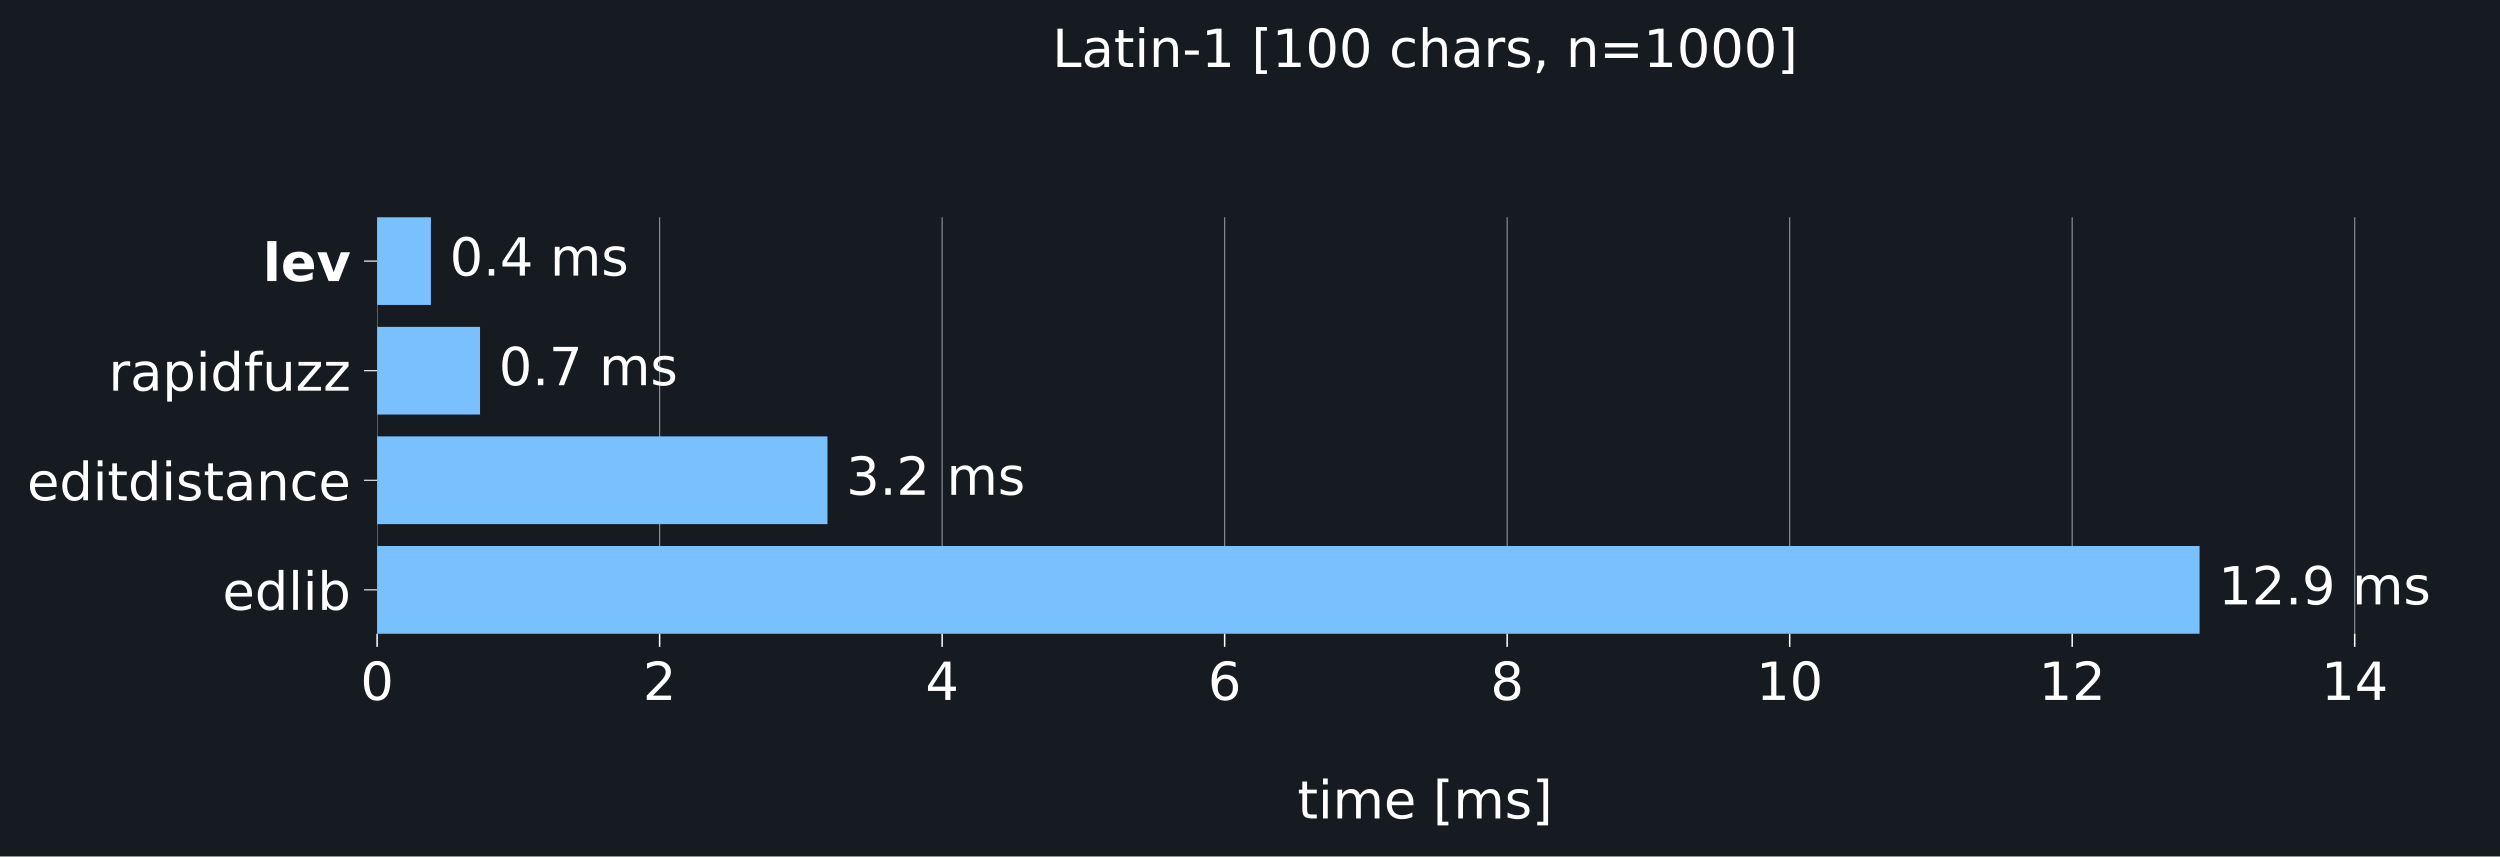
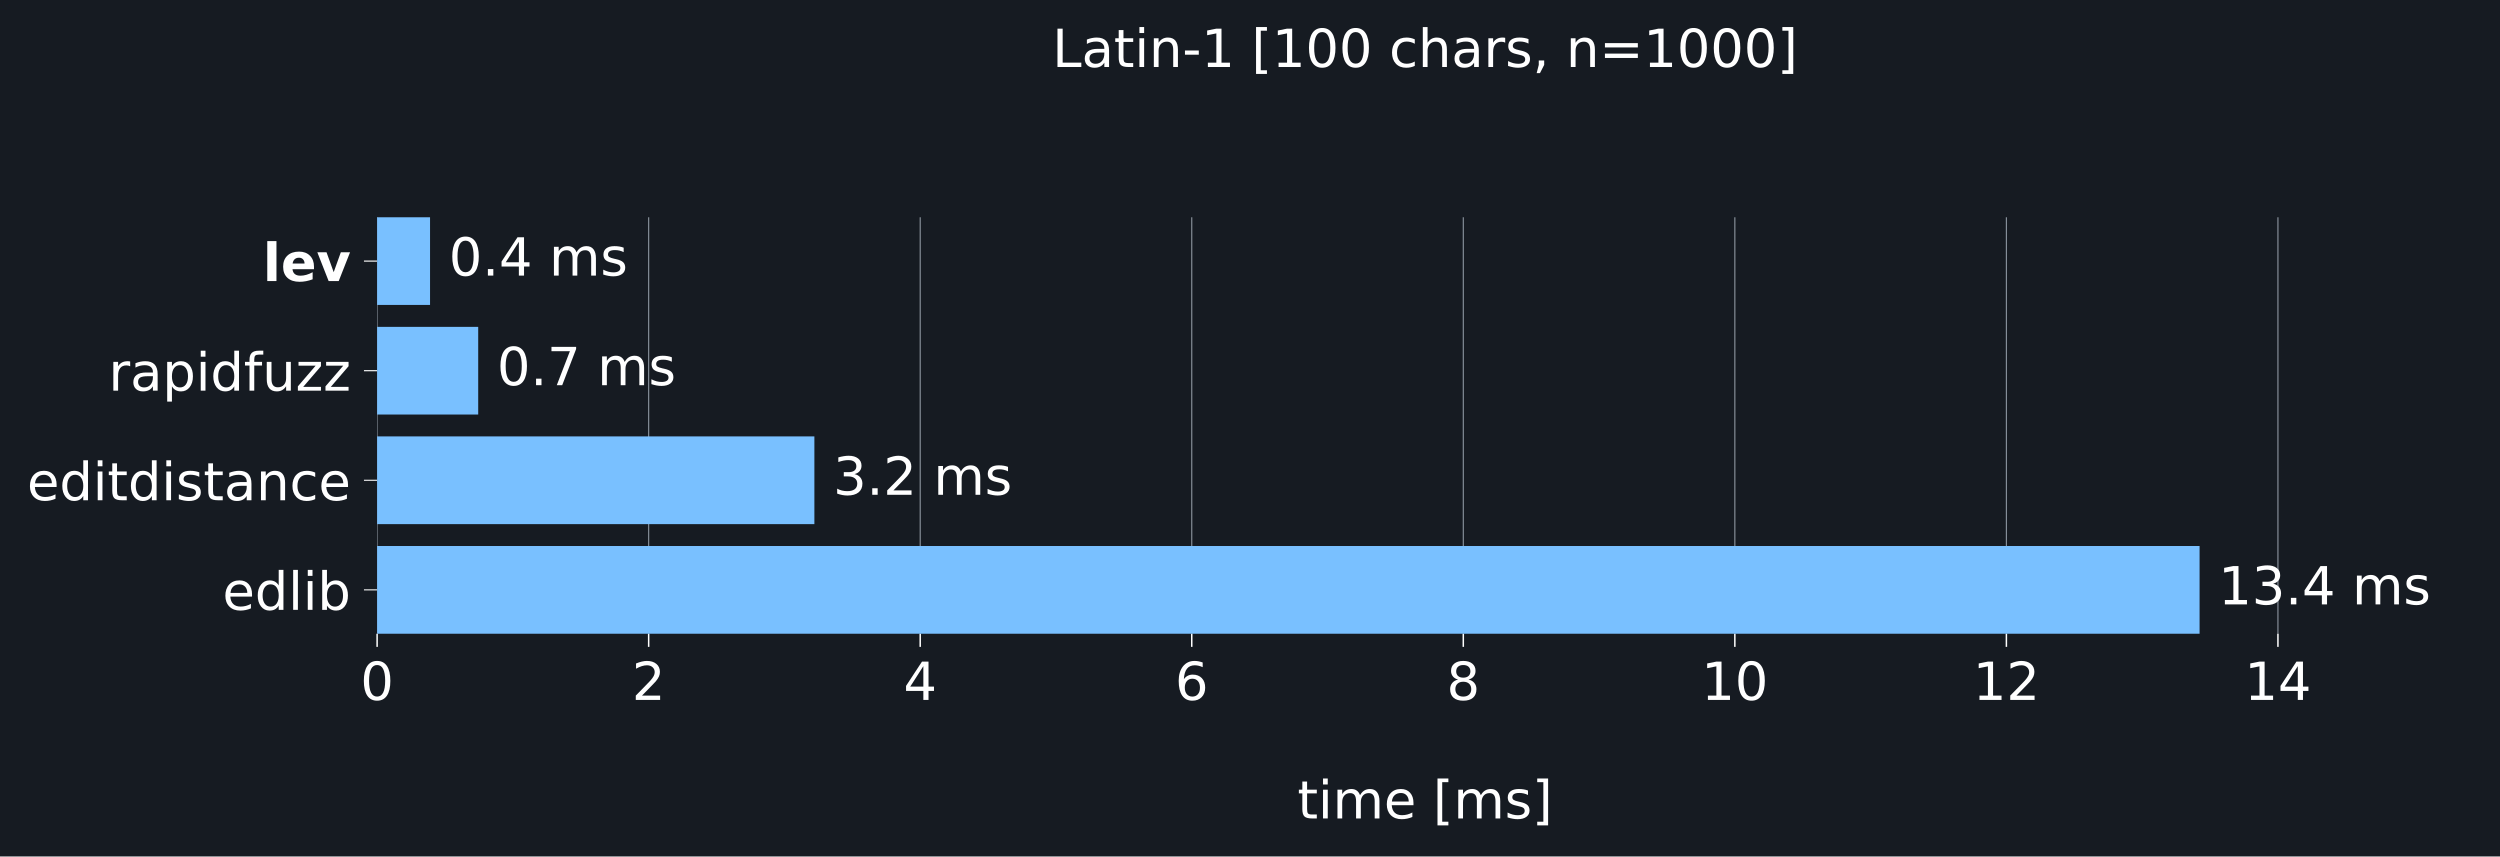
<svg xmlns="http://www.w3.org/2000/svg" xmlns:xlink="http://www.w3.org/1999/xlink" width="665.603pt" height="228.017pt" viewBox="0 0 665.603 228.017" version="1.1">
  <defs>
    <style type="text/css">*{stroke-linejoin: round; stroke-linecap: butt}</style>
  </defs>
  <g id="figure_1">
    <g id="patch_1">
      <path d="M 0 228.017 L 665.603 228.017 L 665.603 0 L 0 0 z " style="fill: #161b22" />
    </g>
    <g id="axes_1">
      <g id="patch_2">
        <path d="M 100.403 168.718 L 658.403 168.718 L 658.403 57.838 L 100.403 57.838 z " style="fill: #161b22" />
      </g>
      <g id="matplotlib.axis_1">
        <g id="xtick_1">
          <g id="line2d_1">
-             <path d="M 100.403 168.718 L 100.403 57.838 " clip-path="url(#pade854ccc3)" style="fill: none; stroke: #8b949e; stroke-width: 0.3; stroke-linecap: square" />
+             <path d="M 100.403 168.718 L 100.403 57.838 " clip-path="url(#p64c1782d7d)" style="fill: none; stroke: #8b949e; stroke-width: 0.3; stroke-linecap: square" />
          </g>
          <g id="line2d_2">
            <defs>
-               <path id="m2559ff6b00" d="M 0 0 L 0 3.5 " style="stroke: #ffffff; stroke-width: 0.4" />
+               <path id="mee45aa373e" d="M 0 0 L 0 3.5 " style="stroke: #ffffff; stroke-width: 0.4" />
            </defs>
            <g>
-               <use xlink:href="#m2559ff6b00" x="100.403" y="168.718" style="fill: #ffffff; stroke: #ffffff; stroke-width: 0.4" />
+               <use xlink:href="#mee45aa373e" x="100.403" y="168.718" style="fill: #ffffff; stroke: #ffffff; stroke-width: 0.4" />
            </g>
          </g>
          <g id="text_1">
            <g style="fill: #ffffff" transform="translate(95.94906 186.3556) scale(0.14 -0.14)">
              <defs>
                <path id="DejaVuSans-30" d="M 2034 4250 Q 1547 4250 1301 3770 Q 1056 3291 1056 2328 Q 1056 1369 1301 889 Q 1547 409 2034 409 Q 2525 409 2770 889 Q 3016 1369 3016 2328 Q 3016 3291 2770 3770 Q 2525 4250 2034 4250 z M 2034 4750 Q 2819 4750 3233 4129 Q 3647 3509 3647 2328 Q 3647 1150 3233 529 Q 2819 -91 2034 -91 Q 1250 -91 836 529 Q 422 1150 422 2328 Q 422 3509 836 4129 Q 1250 4750 2034 4750 z " transform="scale(0.015625)" />
              </defs>
              <use xlink:href="#DejaVuSans-30" />
            </g>
          </g>
        </g>
        <g id="xtick_2">
          <g id="line2d_3">
-             <path d="M 175.619 168.718 L 175.619 57.838 " clip-path="url(#pade854ccc3)" style="fill: none; stroke: #8b949e; stroke-width: 0.3; stroke-linecap: square" />
+             <path d="M 172.7 168.718 L 172.7 57.838 " clip-path="url(#p64c1782d7d)" style="fill: none; stroke: #8b949e; stroke-width: 0.3; stroke-linecap: square" />
          </g>
          <g id="line2d_4">
            <g>
-               <use xlink:href="#m2559ff6b00" x="175.619" y="168.718" style="fill: #ffffff; stroke: #ffffff; stroke-width: 0.4" />
+               <use xlink:href="#mee45aa373e" x="172.7" y="168.718" style="fill: #ffffff; stroke: #ffffff; stroke-width: 0.4" />
            </g>
          </g>
          <g id="text_2">
-             <g style="fill: #ffffff" transform="translate(171.1656 186.3556) scale(0.14 -0.14)">
+             <g style="fill: #ffffff" transform="translate(168.2459 186.3556) scale(0.14 -0.14)">
              <defs>
                <path id="DejaVuSans-32" d="M 1228 531 L 3431 531 L 3431 0 L 469 0 L 469 531 Q 828 903 1448 1529 Q 2069 2156 2228 2338 Q 2531 2678 2651 2914 Q 2772 3150 2772 3378 Q 2772 3750 2511 3984 Q 2250 4219 1831 4219 Q 1534 4219 1204 4116 Q 875 4013 500 3803 L 500 4441 Q 881 4594 1212 4672 Q 1544 4750 1819 4750 Q 2544 4750 2975 4387 Q 3406 4025 3406 3419 Q 3406 3131 3298 2873 Q 3191 2616 2906 2266 Q 2828 2175 2409 1742 Q 1991 1309 1228 531 z " transform="scale(0.015625)" />
              </defs>
              <use xlink:href="#DejaVuSans-32" />
            </g>
          </g>
        </g>
        <g id="xtick_3">
          <g id="line2d_5">
-             <path d="M 250.836 168.718 L 250.836 57.838 " clip-path="url(#pade854ccc3)" style="fill: none; stroke: #8b949e; stroke-width: 0.3; stroke-linecap: square" />
+             <path d="M 244.997 168.718 L 244.997 57.838 " clip-path="url(#p64c1782d7d)" style="fill: none; stroke: #8b949e; stroke-width: 0.3; stroke-linecap: square" />
          </g>
          <g id="line2d_6">
            <g>
-               <use xlink:href="#m2559ff6b00" x="250.836" y="168.718" style="fill: #ffffff; stroke: #ffffff; stroke-width: 0.4" />
+               <use xlink:href="#mee45aa373e" x="244.997" y="168.718" style="fill: #ffffff; stroke: #ffffff; stroke-width: 0.4" />
            </g>
          </g>
          <g id="text_3">
-             <g style="fill: #ffffff" transform="translate(246.3822 186.3556) scale(0.14 -0.14)">
+             <g style="fill: #ffffff" transform="translate(240.5428 186.3556) scale(0.14 -0.14)">
              <defs>
                <path id="DejaVuSans-34" d="M 2419 4116 L 825 1625 L 2419 1625 L 2419 4116 z M 2253 4666 L 3047 4666 L 3047 1625 L 3713 1625 L 3713 1100 L 3047 1100 L 3047 0 L 2419 0 L 2419 1100 L 313 1100 L 313 1709 L 2253 4666 z " transform="scale(0.015625)" />
              </defs>
              <use xlink:href="#DejaVuSans-34" />
            </g>
          </g>
        </g>
        <g id="xtick_4">
          <g id="line2d_7">
-             <path d="M 326.053 168.718 L 326.053 57.838 " clip-path="url(#pade854ccc3)" style="fill: none; stroke: #8b949e; stroke-width: 0.3; stroke-linecap: square" />
+             <path d="M 317.293 168.718 L 317.293 57.838 " clip-path="url(#p64c1782d7d)" style="fill: none; stroke: #8b949e; stroke-width: 0.3; stroke-linecap: square" />
          </g>
          <g id="line2d_8">
            <g>
-               <use xlink:href="#m2559ff6b00" x="326.053" y="168.718" style="fill: #ffffff; stroke: #ffffff; stroke-width: 0.4" />
+               <use xlink:href="#mee45aa373e" x="317.293" y="168.718" style="fill: #ffffff; stroke: #ffffff; stroke-width: 0.4" />
            </g>
          </g>
          <g id="text_4">
-             <g style="fill: #ffffff" transform="translate(321.5988 186.3556) scale(0.14 -0.14)">
+             <g style="fill: #ffffff" transform="translate(312.8397 186.3556) scale(0.14 -0.14)">
              <defs>
                <path id="DejaVuSans-36" d="M 2113 2584 Q 1688 2584 1439 2293 Q 1191 2003 1191 1497 Q 1191 994 1439 701 Q 1688 409 2113 409 Q 2538 409 2786 701 Q 3034 994 3034 1497 Q 3034 2003 2786 2293 Q 2538 2584 2113 2584 z M 3366 4563 L 3366 3988 Q 3128 4100 2886 4159 Q 2644 4219 2406 4219 Q 1781 4219 1451 3797 Q 1122 3375 1075 2522 Q 1259 2794 1537 2939 Q 1816 3084 2150 3084 Q 2853 3084 3261 2657 Q 3669 2231 3669 1497 Q 3669 778 3244 343 Q 2819 -91 2113 -91 Q 1303 -91 875 529 Q 447 1150 447 2328 Q 447 3434 972 4092 Q 1497 4750 2381 4750 Q 2619 4750 2861 4703 Q 3103 4656 3366 4563 z " transform="scale(0.015625)" />
              </defs>
              <use xlink:href="#DejaVuSans-36" />
            </g>
          </g>
        </g>
        <g id="xtick_5">
          <g id="line2d_9">
-             <path d="M 401.269 168.718 L 401.269 57.838 " clip-path="url(#pade854ccc3)" style="fill: none; stroke: #8b949e; stroke-width: 0.3; stroke-linecap: square" />
+             <path d="M 389.59 168.718 L 389.59 57.838 " clip-path="url(#p64c1782d7d)" style="fill: none; stroke: #8b949e; stroke-width: 0.3; stroke-linecap: square" />
          </g>
          <g id="line2d_10">
            <g>
-               <use xlink:href="#m2559ff6b00" x="401.269" y="168.718" style="fill: #ffffff; stroke: #ffffff; stroke-width: 0.4" />
+               <use xlink:href="#mee45aa373e" x="389.59" y="168.718" style="fill: #ffffff; stroke: #ffffff; stroke-width: 0.4" />
            </g>
          </g>
          <g id="text_5">
-             <g style="fill: #ffffff" transform="translate(396.8153 186.3556) scale(0.14 -0.14)">
+             <g style="fill: #ffffff" transform="translate(385.1365 186.3556) scale(0.14 -0.14)">
              <defs>
                <path id="DejaVuSans-38" d="M 2034 2216 Q 1584 2216 1326 1975 Q 1069 1734 1069 1313 Q 1069 891 1326 650 Q 1584 409 2034 409 Q 2484 409 2743 651 Q 3003 894 3003 1313 Q 3003 1734 2745 1975 Q 2488 2216 2034 2216 z M 1403 2484 Q 997 2584 770 2862 Q 544 3141 544 3541 Q 544 4100 942 4425 Q 1341 4750 2034 4750 Q 2731 4750 3128 4425 Q 3525 4100 3525 3541 Q 3525 3141 3298 2862 Q 3072 2584 2669 2484 Q 3125 2378 3379 2068 Q 3634 1759 3634 1313 Q 3634 634 3220 271 Q 2806 -91 2034 -91 Q 1263 -91 848 271 Q 434 634 434 1313 Q 434 1759 690 2068 Q 947 2378 1403 2484 z M 1172 3481 Q 1172 3119 1398 2916 Q 1625 2713 2034 2713 Q 2441 2713 2670 2916 Q 2900 3119 2900 3481 Q 2900 3844 2670 4047 Q 2441 4250 2034 4250 Q 1625 4250 1398 4047 Q 1172 3844 1172 3481 z " transform="scale(0.015625)" />
              </defs>
              <use xlink:href="#DejaVuSans-38" />
            </g>
          </g>
        </g>
        <g id="xtick_6">
          <g id="line2d_11">
-             <path d="M 476.486 168.718 L 476.486 57.838 " clip-path="url(#pade854ccc3)" style="fill: none; stroke: #8b949e; stroke-width: 0.3; stroke-linecap: square" />
+             <path d="M 461.887 168.718 L 461.887 57.838 " clip-path="url(#p64c1782d7d)" style="fill: none; stroke: #8b949e; stroke-width: 0.3; stroke-linecap: square" />
          </g>
          <g id="line2d_12">
            <g>
-               <use xlink:href="#m2559ff6b00" x="476.486" y="168.718" style="fill: #ffffff; stroke: #ffffff; stroke-width: 0.4" />
+               <use xlink:href="#mee45aa373e" x="461.887" y="168.718" style="fill: #ffffff; stroke: #ffffff; stroke-width: 0.4" />
            </g>
          </g>
          <g id="text_6">
-             <g style="fill: #ffffff" transform="translate(467.5782 186.3556) scale(0.14 -0.14)">
+             <g style="fill: #ffffff" transform="translate(452.9796 186.3556) scale(0.14 -0.14)">
              <defs>
                <path id="DejaVuSans-31" d="M 794 531 L 1825 531 L 1825 4091 L 703 3866 L 703 4441 L 1819 4666 L 2450 4666 L 2450 531 L 3481 531 L 3481 0 L 794 0 L 794 531 z " transform="scale(0.015625)" />
              </defs>
              <use xlink:href="#DejaVuSans-31" />
              <use xlink:href="#DejaVuSans-30" transform="translate(63.62305 0)" />
            </g>
          </g>
        </g>
        <g id="xtick_7">
          <g id="line2d_13">
-             <path d="M 551.702 168.718 L 551.702 57.838 " clip-path="url(#pade854ccc3)" style="fill: none; stroke: #8b949e; stroke-width: 0.3; stroke-linecap: square" />
+             <path d="M 534.184 168.718 L 534.184 57.838 " clip-path="url(#p64c1782d7d)" style="fill: none; stroke: #8b949e; stroke-width: 0.3; stroke-linecap: square" />
          </g>
          <g id="line2d_14">
            <g>
-               <use xlink:href="#m2559ff6b00" x="551.702" y="168.718" style="fill: #ffffff; stroke: #ffffff; stroke-width: 0.4" />
+               <use xlink:href="#mee45aa373e" x="534.184" y="168.718" style="fill: #ffffff; stroke: #ffffff; stroke-width: 0.4" />
            </g>
          </g>
          <g id="text_7">
-             <g style="fill: #ffffff" transform="translate(542.7947 186.3556) scale(0.14 -0.14)">
+             <g style="fill: #ffffff" transform="translate(525.2765 186.3556) scale(0.14 -0.14)">
              <use xlink:href="#DejaVuSans-31" />
              <use xlink:href="#DejaVuSans-32" transform="translate(63.62305 0)" />
            </g>
          </g>
        </g>
        <g id="xtick_8">
          <g id="line2d_15">
-             <path d="M 626.919 168.718 L 626.919 57.838 " clip-path="url(#pade854ccc3)" style="fill: none; stroke: #8b949e; stroke-width: 0.3; stroke-linecap: square" />
+             <path d="M 606.481 168.718 L 606.481 57.838 " clip-path="url(#p64c1782d7d)" style="fill: none; stroke: #8b949e; stroke-width: 0.3; stroke-linecap: square" />
          </g>
          <g id="line2d_16">
            <g>
-               <use xlink:href="#m2559ff6b00" x="626.919" y="168.718" style="fill: #ffffff; stroke: #ffffff; stroke-width: 0.4" />
+               <use xlink:href="#mee45aa373e" x="606.481" y="168.718" style="fill: #ffffff; stroke: #ffffff; stroke-width: 0.4" />
            </g>
          </g>
          <g id="text_8">
-             <g style="fill: #ffffff" transform="translate(618.0113 186.3556) scale(0.14 -0.14)">
+             <g style="fill: #ffffff" transform="translate(597.5733 186.3556) scale(0.14 -0.14)">
              <use xlink:href="#DejaVuSans-31" />
              <use xlink:href="#DejaVuSans-34" transform="translate(63.62305 0)" />
            </g>
          </g>
        </g>
        <g id="text_9">
          <g style="fill: #ffffff" transform="translate(345.4364 217.905) scale(0.14 -0.14)">
            <defs>
              <path id="DejaVuSans-74" d="M 1172 4494 L 1172 3500 L 2356 3500 L 2356 3053 L 1172 3053 L 1172 1153 Q 1172 725 1289 603 Q 1406 481 1766 481 L 2356 481 L 2356 0 L 1766 0 Q 1100 0 847 248 Q 594 497 594 1153 L 594 3053 L 172 3053 L 172 3500 L 594 3500 L 594 4494 L 1172 4494 z " transform="scale(0.015625)" />
              <path id="DejaVuSans-69" d="M 603 3500 L 1178 3500 L 1178 0 L 603 0 L 603 3500 z M 603 4863 L 1178 4863 L 1178 4134 L 603 4134 L 603 4863 z " transform="scale(0.015625)" />
              <path id="DejaVuSans-6d" d="M 3328 2828 Q 3544 3216 3844 3400 Q 4144 3584 4550 3584 Q 5097 3584 5394 3201 Q 5691 2819 5691 2113 L 5691 0 L 5113 0 L 5113 2094 Q 5113 2597 4934 2840 Q 4756 3084 4391 3084 Q 3944 3084 3684 2787 Q 3425 2491 3425 1978 L 3425 0 L 2847 0 L 2847 2094 Q 2847 2600 2669 2842 Q 2491 3084 2119 3084 Q 1678 3084 1418 2786 Q 1159 2488 1159 1978 L 1159 0 L 581 0 L 581 3500 L 1159 3500 L 1159 2956 Q 1356 3278 1631 3431 Q 1906 3584 2284 3584 Q 2666 3584 2933 3390 Q 3200 3197 3328 2828 z " transform="scale(0.015625)" />
              <path id="DejaVuSans-65" d="M 3597 1894 L 3597 1613 L 953 1613 Q 991 1019 1311 708 Q 1631 397 2203 397 Q 2534 397 2845 478 Q 3156 559 3463 722 L 3463 178 Q 3153 47 2828 -22 Q 2503 -91 2169 -91 Q 1331 -91 842 396 Q 353 884 353 1716 Q 353 2575 817 3079 Q 1281 3584 2069 3584 Q 2775 3584 3186 3129 Q 3597 2675 3597 1894 z M 3022 2063 Q 3016 2534 2758 2815 Q 2500 3097 2075 3097 Q 1594 3097 1305 2825 Q 1016 2553 972 2059 L 3022 2063 z " transform="scale(0.015625)" />
              <path id="DejaVuSans-20" transform="scale(0.015625)" />
              <path id="DejaVuSans-5b" d="M 550 4863 L 1875 4863 L 1875 4416 L 1125 4416 L 1125 -397 L 1875 -397 L 1875 -844 L 550 -844 L 550 4863 z " transform="scale(0.015625)" />
              <path id="DejaVuSans-73" d="M 2834 3397 L 2834 2853 Q 2591 2978 2328 3040 Q 2066 3103 1784 3103 Q 1356 3103 1142 2972 Q 928 2841 928 2578 Q 928 2378 1081 2264 Q 1234 2150 1697 2047 L 1894 2003 Q 2506 1872 2764 1633 Q 3022 1394 3022 966 Q 3022 478 2636 193 Q 2250 -91 1575 -91 Q 1294 -91 989 -36 Q 684 19 347 128 L 347 722 Q 666 556 975 473 Q 1284 391 1588 391 Q 1994 391 2212 530 Q 2431 669 2431 922 Q 2431 1156 2273 1281 Q 2116 1406 1581 1522 L 1381 1569 Q 847 1681 609 1914 Q 372 2147 372 2553 Q 372 3047 722 3315 Q 1072 3584 1716 3584 Q 2034 3584 2315 3537 Q 2597 3491 2834 3397 z " transform="scale(0.015625)" />
              <path id="DejaVuSans-5d" d="M 1947 4863 L 1947 -844 L 622 -844 L 622 -397 L 1369 -397 L 1369 4416 L 622 4416 L 622 4863 L 1947 4863 z " transform="scale(0.015625)" />
            </defs>
            <use xlink:href="#DejaVuSans-74" />
            <use xlink:href="#DejaVuSans-69" transform="translate(39.20898 0)" />
            <use xlink:href="#DejaVuSans-6d" transform="translate(66.99219 0)" />
            <use xlink:href="#DejaVuSans-65" transform="translate(164.4043 0)" />
            <use xlink:href="#DejaVuSans-20" transform="translate(225.9277 0)" />
            <use xlink:href="#DejaVuSans-5b" transform="translate(257.7148 0)" />
            <use xlink:href="#DejaVuSans-6d" transform="translate(296.7285 0)" />
            <use xlink:href="#DejaVuSans-73" transform="translate(394.1406 0)" />
            <use xlink:href="#DejaVuSans-5d" transform="translate(446.2402 0)" />
          </g>
        </g>
      </g>
      <g id="matplotlib.axis_2">
        <g id="ytick_1">
          <g id="line2d_17">
            <defs>
-               <path id="mf259ffebe1" d="M 0 0 L -3.5 0 " style="stroke: #ffffff; stroke-width: 0.3" />
+               <path id="m279174a91c" d="M 0 0 L -3.5 0 " style="stroke: #ffffff; stroke-width: 0.3" />
            </defs>
            <g>
-               <use xlink:href="#mf259ffebe1" x="100.403" y="157.046" style="fill: #ffffff; stroke: #ffffff; stroke-width: 0.3" />
+               <use xlink:href="#m279174a91c" x="100.403" y="157.046" style="fill: #ffffff; stroke: #ffffff; stroke-width: 0.3" />
            </g>
          </g>
          <g id="text_10">
            <g style="fill: #ffffff" transform="translate(59.23406 162.3651) scale(0.14 -0.14)">
              <defs>
                <path id="DejaVuSans-64" d="M 2906 2969 L 2906 4863 L 3481 4863 L 3481 0 L 2906 0 L 2906 525 Q 2725 213 2448 61 Q 2172 -91 1784 -91 Q 1150 -91 751 415 Q 353 922 353 1747 Q 353 2572 751 3078 Q 1150 3584 1784 3584 Q 2172 3584 2448 3432 Q 2725 3281 2906 2969 z M 947 1747 Q 947 1113 1208 752 Q 1469 391 1925 391 Q 2381 391 2643 752 Q 2906 1113 2906 1747 Q 2906 2381 2643 2742 Q 2381 3103 1925 3103 Q 1469 3103 1208 2742 Q 947 2381 947 1747 z " transform="scale(0.015625)" />
                <path id="DejaVuSans-6c" d="M 603 4863 L 1178 4863 L 1178 0 L 603 0 L 603 4863 z " transform="scale(0.015625)" />
                <path id="DejaVuSans-62" d="M 3116 1747 Q 3116 2381 2855 2742 Q 2594 3103 2138 3103 Q 1681 3103 1420 2742 Q 1159 2381 1159 1747 Q 1159 1113 1420 752 Q 1681 391 2138 391 Q 2594 391 2855 752 Q 3116 1113 3116 1747 z M 1159 2969 Q 1341 3281 1617 3432 Q 1894 3584 2278 3584 Q 2916 3584 3314 3078 Q 3713 2572 3713 1747 Q 3713 922 3314 415 Q 2916 -91 2278 -91 Q 1894 -91 1617 61 Q 1341 213 1159 525 L 1159 0 L 581 0 L 581 4863 L 1159 4863 L 1159 2969 z " transform="scale(0.015625)" />
              </defs>
              <use xlink:href="#DejaVuSans-65" />
              <use xlink:href="#DejaVuSans-64" transform="translate(61.52344 0)" />
              <use xlink:href="#DejaVuSans-6c" transform="translate(125 0)" />
              <use xlink:href="#DejaVuSans-69" transform="translate(152.7832 0)" />
              <use xlink:href="#DejaVuSans-62" transform="translate(180.5664 0)" />
            </g>
          </g>
        </g>
        <g id="ytick_2">
          <g id="line2d_18">
            <g>
-               <use xlink:href="#mf259ffebe1" x="100.403" y="127.867" style="fill: #ffffff; stroke: #ffffff; stroke-width: 0.3" />
+               <use xlink:href="#m279174a91c" x="100.403" y="127.867" style="fill: #ffffff; stroke: #ffffff; stroke-width: 0.3" />
            </g>
          </g>
          <g id="text_11">
            <g style="fill: #ffffff" transform="translate(7.2 133.1862) scale(0.14 -0.14)">
              <defs>
                <path id="DejaVuSans-61" d="M 2194 1759 Q 1497 1759 1228 1600 Q 959 1441 959 1056 Q 959 750 1161 570 Q 1363 391 1709 391 Q 2188 391 2477 730 Q 2766 1069 2766 1631 L 2766 1759 L 2194 1759 z M 3341 1997 L 3341 0 L 2766 0 L 2766 531 Q 2569 213 2275 61 Q 1981 -91 1556 -91 Q 1019 -91 701 211 Q 384 513 384 1019 Q 384 1609 779 1909 Q 1175 2209 1959 2209 L 2766 2209 L 2766 2266 Q 2766 2663 2505 2880 Q 2244 3097 1772 3097 Q 1472 3097 1187 3025 Q 903 2953 641 2809 L 641 3341 Q 956 3463 1253 3523 Q 1550 3584 1831 3584 Q 2591 3584 2966 3190 Q 3341 2797 3341 1997 z " transform="scale(0.015625)" />
                <path id="DejaVuSans-6e" d="M 3513 2113 L 3513 0 L 2938 0 L 2938 2094 Q 2938 2591 2744 2837 Q 2550 3084 2163 3084 Q 1697 3084 1428 2787 Q 1159 2491 1159 1978 L 1159 0 L 581 0 L 581 3500 L 1159 3500 L 1159 2956 Q 1366 3272 1645 3428 Q 1925 3584 2291 3584 Q 2894 3584 3203 3211 Q 3513 2838 3513 2113 z " transform="scale(0.015625)" />
                <path id="DejaVuSans-63" d="M 3122 3366 L 3122 2828 Q 2878 2963 2633 3030 Q 2388 3097 2138 3097 Q 1578 3097 1268 2742 Q 959 2388 959 1747 Q 959 1106 1268 751 Q 1578 397 2138 397 Q 2388 397 2633 464 Q 2878 531 3122 666 L 3122 134 Q 2881 22 2623 -34 Q 2366 -91 2075 -91 Q 1284 -91 818 406 Q 353 903 353 1747 Q 353 2603 823 3093 Q 1294 3584 2113 3584 Q 2378 3584 2631 3529 Q 2884 3475 3122 3366 z " transform="scale(0.015625)" />
              </defs>
              <use xlink:href="#DejaVuSans-65" />
              <use xlink:href="#DejaVuSans-64" transform="translate(61.52344 0)" />
              <use xlink:href="#DejaVuSans-69" transform="translate(125 0)" />
              <use xlink:href="#DejaVuSans-74" transform="translate(152.7832 0)" />
              <use xlink:href="#DejaVuSans-64" transform="translate(191.9922 0)" />
              <use xlink:href="#DejaVuSans-69" transform="translate(255.4688 0)" />
              <use xlink:href="#DejaVuSans-73" transform="translate(283.252 0)" />
              <use xlink:href="#DejaVuSans-74" transform="translate(335.3516 0)" />
              <use xlink:href="#DejaVuSans-61" transform="translate(374.5605 0)" />
              <use xlink:href="#DejaVuSans-6e" transform="translate(435.8398 0)" />
              <use xlink:href="#DejaVuSans-63" transform="translate(499.2188 0)" />
              <use xlink:href="#DejaVuSans-65" transform="translate(554.1992 0)" />
            </g>
          </g>
        </g>
        <g id="ytick_3">
          <g id="line2d_19">
            <g>
-               <use xlink:href="#mf259ffebe1" x="100.403" y="98.688" style="fill: #ffffff; stroke: #ffffff; stroke-width: 0.3" />
+               <use xlink:href="#m279174a91c" x="100.403" y="98.688" style="fill: #ffffff; stroke: #ffffff; stroke-width: 0.3" />
            </g>
          </g>
          <g id="text_12">
            <g style="fill: #ffffff" transform="translate(28.90656 104.0072) scale(0.14 -0.14)">
              <defs>
                <path id="DejaVuSans-72" d="M 2631 2963 Q 2534 3019 2420 3045 Q 2306 3072 2169 3072 Q 1681 3072 1420 2755 Q 1159 2438 1159 1844 L 1159 0 L 581 0 L 581 3500 L 1159 3500 L 1159 2956 Q 1341 3275 1631 3429 Q 1922 3584 2338 3584 Q 2397 3584 2469 3576 Q 2541 3569 2628 3553 L 2631 2963 z " transform="scale(0.015625)" />
                <path id="DejaVuSans-70" d="M 1159 525 L 1159 -1331 L 581 -1331 L 581 3500 L 1159 3500 L 1159 2969 Q 1341 3281 1617 3432 Q 1894 3584 2278 3584 Q 2916 3584 3314 3078 Q 3713 2572 3713 1747 Q 3713 922 3314 415 Q 2916 -91 2278 -91 Q 1894 -91 1617 61 Q 1341 213 1159 525 z M 3116 1747 Q 3116 2381 2855 2742 Q 2594 3103 2138 3103 Q 1681 3103 1420 2742 Q 1159 2381 1159 1747 Q 1159 1113 1420 752 Q 1681 391 2138 391 Q 2594 391 2855 752 Q 3116 1113 3116 1747 z " transform="scale(0.015625)" />
                <path id="DejaVuSans-66" d="M 2375 4863 L 2375 4384 L 1825 4384 Q 1516 4384 1395 4259 Q 1275 4134 1275 3809 L 1275 3500 L 2222 3500 L 2222 3053 L 1275 3053 L 1275 0 L 697 0 L 697 3053 L 147 3053 L 147 3500 L 697 3500 L 697 3744 Q 697 4328 969 4595 Q 1241 4863 1831 4863 L 2375 4863 z " transform="scale(0.015625)" />
                <path id="DejaVuSans-75" d="M 544 1381 L 544 3500 L 1119 3500 L 1119 1403 Q 1119 906 1312 657 Q 1506 409 1894 409 Q 2359 409 2629 706 Q 2900 1003 2900 1516 L 2900 3500 L 3475 3500 L 3475 0 L 2900 0 L 2900 538 Q 2691 219 2414 64 Q 2138 -91 1772 -91 Q 1169 -91 856 284 Q 544 659 544 1381 z M 1991 3584 L 1991 3584 z " transform="scale(0.015625)" />
                <path id="DejaVuSans-7a" d="M 353 3500 L 3084 3500 L 3084 2975 L 922 459 L 3084 459 L 3084 0 L 275 0 L 275 525 L 2438 3041 L 353 3041 L 353 3500 z " transform="scale(0.015625)" />
              </defs>
              <use xlink:href="#DejaVuSans-72" />
              <use xlink:href="#DejaVuSans-61" transform="translate(41.11328 0)" />
              <use xlink:href="#DejaVuSans-70" transform="translate(102.3926 0)" />
              <use xlink:href="#DejaVuSans-69" transform="translate(165.8691 0)" />
              <use xlink:href="#DejaVuSans-64" transform="translate(193.6523 0)" />
              <use xlink:href="#DejaVuSans-66" transform="translate(257.1289 0)" />
              <use xlink:href="#DejaVuSans-75" transform="translate(292.334 0)" />
              <use xlink:href="#DejaVuSans-7a" transform="translate(355.7129 0)" />
              <use xlink:href="#DejaVuSans-7a" transform="translate(408.2031 0)" />
            </g>
          </g>
        </g>
        <g id="ytick_4">
          <g id="line2d_20">
            <g>
-               <use xlink:href="#mf259ffebe1" x="100.403" y="69.509" style="fill: #ffffff; stroke: #ffffff; stroke-width: 0.3" />
+               <use xlink:href="#m279174a91c" x="100.403" y="69.509" style="fill: #ffffff; stroke: #ffffff; stroke-width: 0.3" />
            </g>
          </g>
          <g id="text_13">
            <g style="fill: #ffffff" transform="translate(69.98125 74.8283) scale(0.14 -0.14)">
              <defs>
                <path id="DejaVuSans-Bold-6c" d="M 538 4863 L 1656 4863 L 1656 0 L 538 0 L 538 4863 z " transform="scale(0.015625)" />
                <path id="DejaVuSans-Bold-65" d="M 4031 1759 L 4031 1441 L 1416 1441 Q 1456 1047 1700 850 Q 1944 653 2381 653 Q 2734 653 3104 758 Q 3475 863 3866 1075 L 3866 213 Q 3469 63 3072 -14 Q 2675 -91 2278 -91 Q 1328 -91 801 392 Q 275 875 275 1747 Q 275 2603 792 3093 Q 1309 3584 2216 3584 Q 3041 3584 3536 3087 Q 4031 2591 4031 1759 z M 2881 2131 Q 2881 2450 2695 2645 Q 2509 2841 2209 2841 Q 1884 2841 1681 2658 Q 1478 2475 1428 2131 L 2881 2131 z " transform="scale(0.015625)" />
                <path id="DejaVuSans-Bold-76" d="M 97 3500 L 1216 3500 L 2088 1081 L 2956 3500 L 4078 3500 L 2700 0 L 1472 0 L 97 3500 z " transform="scale(0.015625)" />
              </defs>
              <use xlink:href="#DejaVuSans-Bold-6c" />
              <use xlink:href="#DejaVuSans-Bold-65" transform="translate(34.27734 0)" />
              <use xlink:href="#DejaVuSans-Bold-76" transform="translate(102.0996 0)" />
            </g>
          </g>
        </g>
      </g>
      <g id="patch_3">
-         <path d="M 100.403 168.718 L 585.62 168.718 L 585.62 145.375 L 100.403 145.375 z " clip-path="url(#pade854ccc3)" style="fill: #79c0ff" />
+         <path d="M 100.403 168.718 L 585.62 168.718 L 585.62 145.375 L 100.403 145.375 z " clip-path="url(#p64c1782d7d)" style="fill: #79c0ff" />
      </g>
      <g id="patch_4">
-         <path d="M 100.403 139.539 L 220.306 139.539 L 220.306 116.196 L 100.403 116.196 z " clip-path="url(#pade854ccc3)" style="fill: #79c0ff" />
+         <path d="M 100.403 139.539 L 216.822 139.539 L 216.822 116.196 L 100.403 116.196 z " clip-path="url(#p64c1782d7d)" style="fill: #79c0ff" />
      </g>
      <g id="patch_5">
-         <path d="M 100.403 110.36 L 127.807 110.36 L 127.807 87.017 L 100.403 87.017 z " clip-path="url(#pade854ccc3)" style="fill: #79c0ff" />
+         <path d="M 100.403 110.36 L 127.318 110.36 L 127.318 87.017 L 100.403 87.017 z " clip-path="url(#p64c1782d7d)" style="fill: #79c0ff" />
      </g>
      <g id="patch_6">
-         <path d="M 100.403 81.181 L 114.732 81.181 L 114.732 57.838 L 100.403 57.838 z " clip-path="url(#pade854ccc3)" style="fill: #79c0ff" />
+         <path d="M 100.403 81.181 L 114.495 81.181 L 114.495 57.838 L 100.403 57.838 z " clip-path="url(#p64c1782d7d)" style="fill: #79c0ff" />
      </g>
      <g id="text_14">
        <g style="fill: #ffffff" transform="translate(590.6202 160.9094) scale(0.14 -0.14)">
          <defs>
+             <path id="DejaVuSans-33" d="M 2597 2516 Q 3050 2419 3304 2112 Q 3559 1806 3559 1356 Q 3559 666 3084 287 Q 2609 -91 1734 -91 Q 1441 -91 1130 -33 Q 819 25 488 141 L 488 750 Q 750 597 1062 519 Q 1375 441 1716 441 Q 2309 441 2620 675 Q 2931 909 2931 1356 Q 2931 1769 2642 2001 Q 2353 2234 1838 2234 L 1294 2234 L 1294 2753 L 1863 2753 Q 2328 2753 2575 2939 Q 2822 3125 2822 3475 Q 2822 3834 2567 4026 Q 2313 4219 1838 4219 Q 1578 4219 1281 4162 Q 984 4106 628 3988 L 628 4550 Q 988 4650 1302 4700 Q 1616 4750 1894 4750 Q 2613 4750 3031 4423 Q 3450 4097 3450 3541 Q 3450 3153 3228 2886 Q 3006 2619 2597 2516 z " transform="scale(0.015625)" />
            <path id="DejaVuSans-2e" d="M 684 794 L 1344 794 L 1344 0 L 684 0 L 684 794 z " transform="scale(0.015625)" />
-             <path id="DejaVuSans-39" d="M 703 97 L 703 672 Q 941 559 1184 500 Q 1428 441 1663 441 Q 2288 441 2617 861 Q 2947 1281 2994 2138 Q 2813 1869 2534 1725 Q 2256 1581 1919 1581 Q 1219 1581 811 2004 Q 403 2428 403 3163 Q 403 3881 828 4315 Q 1253 4750 1959 4750 Q 2769 4750 3195 4129 Q 3622 3509 3622 2328 Q 3622 1225 3098 567 Q 2575 -91 1691 -91 Q 1453 -91 1209 -44 Q 966 3 703 97 z M 1959 2075 Q 2384 2075 2632 2365 Q 2881 2656 2881 3163 Q 2881 3666 2632 3958 Q 2384 4250 1959 4250 Q 1534 4250 1286 3958 Q 1038 3666 1038 3163 Q 1038 2656 1286 2365 Q 1534 2075 1959 2075 z " transform="scale(0.015625)" />
          </defs>
          <use xlink:href="#DejaVuSans-31" />
-           <use xlink:href="#DejaVuSans-32" transform="translate(63.62305 0)" />
+           <use xlink:href="#DejaVuSans-33" transform="translate(63.62305 0)" />
          <use xlink:href="#DejaVuSans-2e" transform="translate(127.2461 0)" />
-           <use xlink:href="#DejaVuSans-39" transform="translate(159.0332 0)" />
+           <use xlink:href="#DejaVuSans-34" transform="translate(159.0332 0)" />
          <use xlink:href="#DejaVuSans-20" transform="translate(222.6562 0)" />
          <use xlink:href="#DejaVuSans-6d" transform="translate(254.4434 0)" />
          <use xlink:href="#DejaVuSans-73" transform="translate(351.8555 0)" />
        </g>
      </g>
      <g id="text_15">
-         <g style="fill: #ffffff" transform="translate(225.3059 131.7304) scale(0.14 -0.14)">
-           <defs>
-             <path id="DejaVuSans-33" d="M 2597 2516 Q 3050 2419 3304 2112 Q 3559 1806 3559 1356 Q 3559 666 3084 287 Q 2609 -91 1734 -91 Q 1441 -91 1130 -33 Q 819 25 488 141 L 488 750 Q 750 597 1062 519 Q 1375 441 1716 441 Q 2309 441 2620 675 Q 2931 909 2931 1356 Q 2931 1769 2642 2001 Q 2353 2234 1838 2234 L 1294 2234 L 1294 2753 L 1863 2753 Q 2328 2753 2575 2939 Q 2822 3125 2822 3475 Q 2822 3834 2567 4026 Q 2313 4219 1838 4219 Q 1578 4219 1281 4162 Q 984 4106 628 3988 L 628 4550 Q 988 4650 1302 4700 Q 1616 4750 1894 4750 Q 2613 4750 3031 4423 Q 3450 4097 3450 3541 Q 3450 3153 3228 2886 Q 3006 2619 2597 2516 z " transform="scale(0.015625)" />
-           </defs>
+         <g style="fill: #ffffff" transform="translate(221.8219 131.7304) scale(0.14 -0.14)">
          <use xlink:href="#DejaVuSans-33" />
          <use xlink:href="#DejaVuSans-2e" transform="translate(63.62305 0)" />
          <use xlink:href="#DejaVuSans-32" transform="translate(95.41016 0)" />
          <use xlink:href="#DejaVuSans-20" transform="translate(159.0332 0)" />
          <use xlink:href="#DejaVuSans-6d" transform="translate(190.8203 0)" />
          <use xlink:href="#DejaVuSans-73" transform="translate(288.2324 0)" />
        </g>
      </g>
      <g id="text_16">
-         <g style="fill: #ffffff" transform="translate(132.8067 102.5515) scale(0.14 -0.14)">
+         <g style="fill: #ffffff" transform="translate(132.3183 102.5515) scale(0.14 -0.14)">
          <defs>
            <path id="DejaVuSans-37" d="M 525 4666 L 3525 4666 L 3525 4397 L 1831 0 L 1172 0 L 2766 4134 L 525 4134 L 525 4666 z " transform="scale(0.015625)" />
          </defs>
          <use xlink:href="#DejaVuSans-30" />
          <use xlink:href="#DejaVuSans-2e" transform="translate(63.62305 0)" />
          <use xlink:href="#DejaVuSans-37" transform="translate(95.41016 0)" />
          <use xlink:href="#DejaVuSans-20" transform="translate(159.0332 0)" />
          <use xlink:href="#DejaVuSans-6d" transform="translate(190.8203 0)" />
          <use xlink:href="#DejaVuSans-73" transform="translate(288.2324 0)" />
        </g>
      </g>
      <g id="text_17">
-         <g style="fill: #ffffff" transform="translate(119.7316 73.37252) scale(0.14 -0.14)">
+         <g style="fill: #ffffff" transform="translate(119.4947 73.37252) scale(0.14 -0.14)">
          <use xlink:href="#DejaVuSans-30" />
          <use xlink:href="#DejaVuSans-2e" transform="translate(63.62305 0)" />
          <use xlink:href="#DejaVuSans-34" transform="translate(95.41016 0)" />
          <use xlink:href="#DejaVuSans-20" transform="translate(159.0332 0)" />
          <use xlink:href="#DejaVuSans-6d" transform="translate(190.8203 0)" />
          <use xlink:href="#DejaVuSans-73" transform="translate(288.2324 0)" />
        </g>
      </g>
      <g id="text_18">
        <g style="fill: #ffffff" transform="translate(280.1702 17.83781) scale(0.14 -0.14)">
          <defs>
            <path id="DejaVuSans-4c" d="M 628 4666 L 1259 4666 L 1259 531 L 3531 531 L 3531 0 L 628 0 L 628 4666 z " transform="scale(0.015625)" />
            <path id="DejaVuSans-2d" d="M 313 2009 L 1997 2009 L 1997 1497 L 313 1497 L 313 2009 z " transform="scale(0.015625)" />
            <path id="DejaVuSans-68" d="M 3513 2113 L 3513 0 L 2938 0 L 2938 2094 Q 2938 2591 2744 2837 Q 2550 3084 2163 3084 Q 1697 3084 1428 2787 Q 1159 2491 1159 1978 L 1159 0 L 581 0 L 581 4863 L 1159 4863 L 1159 2956 Q 1366 3272 1645 3428 Q 1925 3584 2291 3584 Q 2894 3584 3203 3211 Q 3513 2838 3513 2113 z " transform="scale(0.015625)" />
            <path id="DejaVuSans-2c" d="M 750 794 L 1409 794 L 1409 256 L 897 -744 L 494 -744 L 750 256 L 750 794 z " transform="scale(0.015625)" />
            <path id="DejaVuSans-3d" d="M 678 2906 L 4684 2906 L 4684 2381 L 678 2381 L 678 2906 z M 678 1631 L 4684 1631 L 4684 1100 L 678 1100 L 678 1631 z " transform="scale(0.015625)" />
          </defs>
          <use xlink:href="#DejaVuSans-4c" />
          <use xlink:href="#DejaVuSans-61" transform="translate(55.71289 0)" />
          <use xlink:href="#DejaVuSans-74" transform="translate(116.9922 0)" />
          <use xlink:href="#DejaVuSans-69" transform="translate(156.2012 0)" />
          <use xlink:href="#DejaVuSans-6e" transform="translate(183.9844 0)" />
          <use xlink:href="#DejaVuSans-2d" transform="translate(247.3633 0)" />
          <use xlink:href="#DejaVuSans-31" transform="translate(283.4473 0)" />
          <use xlink:href="#DejaVuSans-20" transform="translate(347.0703 0)" />
          <use xlink:href="#DejaVuSans-5b" transform="translate(378.8574 0)" />
          <use xlink:href="#DejaVuSans-31" transform="translate(417.8711 0)" />
          <use xlink:href="#DejaVuSans-30" transform="translate(481.4941 0)" />
          <use xlink:href="#DejaVuSans-30" transform="translate(545.1172 0)" />
          <use xlink:href="#DejaVuSans-20" transform="translate(608.7402 0)" />
          <use xlink:href="#DejaVuSans-63" transform="translate(640.5273 0)" />
          <use xlink:href="#DejaVuSans-68" transform="translate(695.5078 0)" />
          <use xlink:href="#DejaVuSans-61" transform="translate(758.8867 0)" />
          <use xlink:href="#DejaVuSans-72" transform="translate(820.166 0)" />
          <use xlink:href="#DejaVuSans-73" transform="translate(861.2793 0)" />
          <use xlink:href="#DejaVuSans-2c" transform="translate(913.3789 0)" />
          <use xlink:href="#DejaVuSans-20" transform="translate(945.166 0)" />
          <use xlink:href="#DejaVuSans-6e" transform="translate(976.9531 0)" />
          <use xlink:href="#DejaVuSans-3d" transform="translate(1040.332 0)" />
          <use xlink:href="#DejaVuSans-31" transform="translate(1124.121 0)" />
          <use xlink:href="#DejaVuSans-30" transform="translate(1187.744 0)" />
          <use xlink:href="#DejaVuSans-30" transform="translate(1251.367 0)" />
          <use xlink:href="#DejaVuSans-30" transform="translate(1314.99 0)" />
          <use xlink:href="#DejaVuSans-5d" transform="translate(1378.613 0)" />
        </g>
      </g>
    </g>
  </g>
  <defs>
-     <clipPath id="pade854ccc3">
+     <clipPath id="p64c1782d7d">
      <rect x="100.403" y="57.838" width="558" height="110.88" />
    </clipPath>
  </defs>
</svg>
